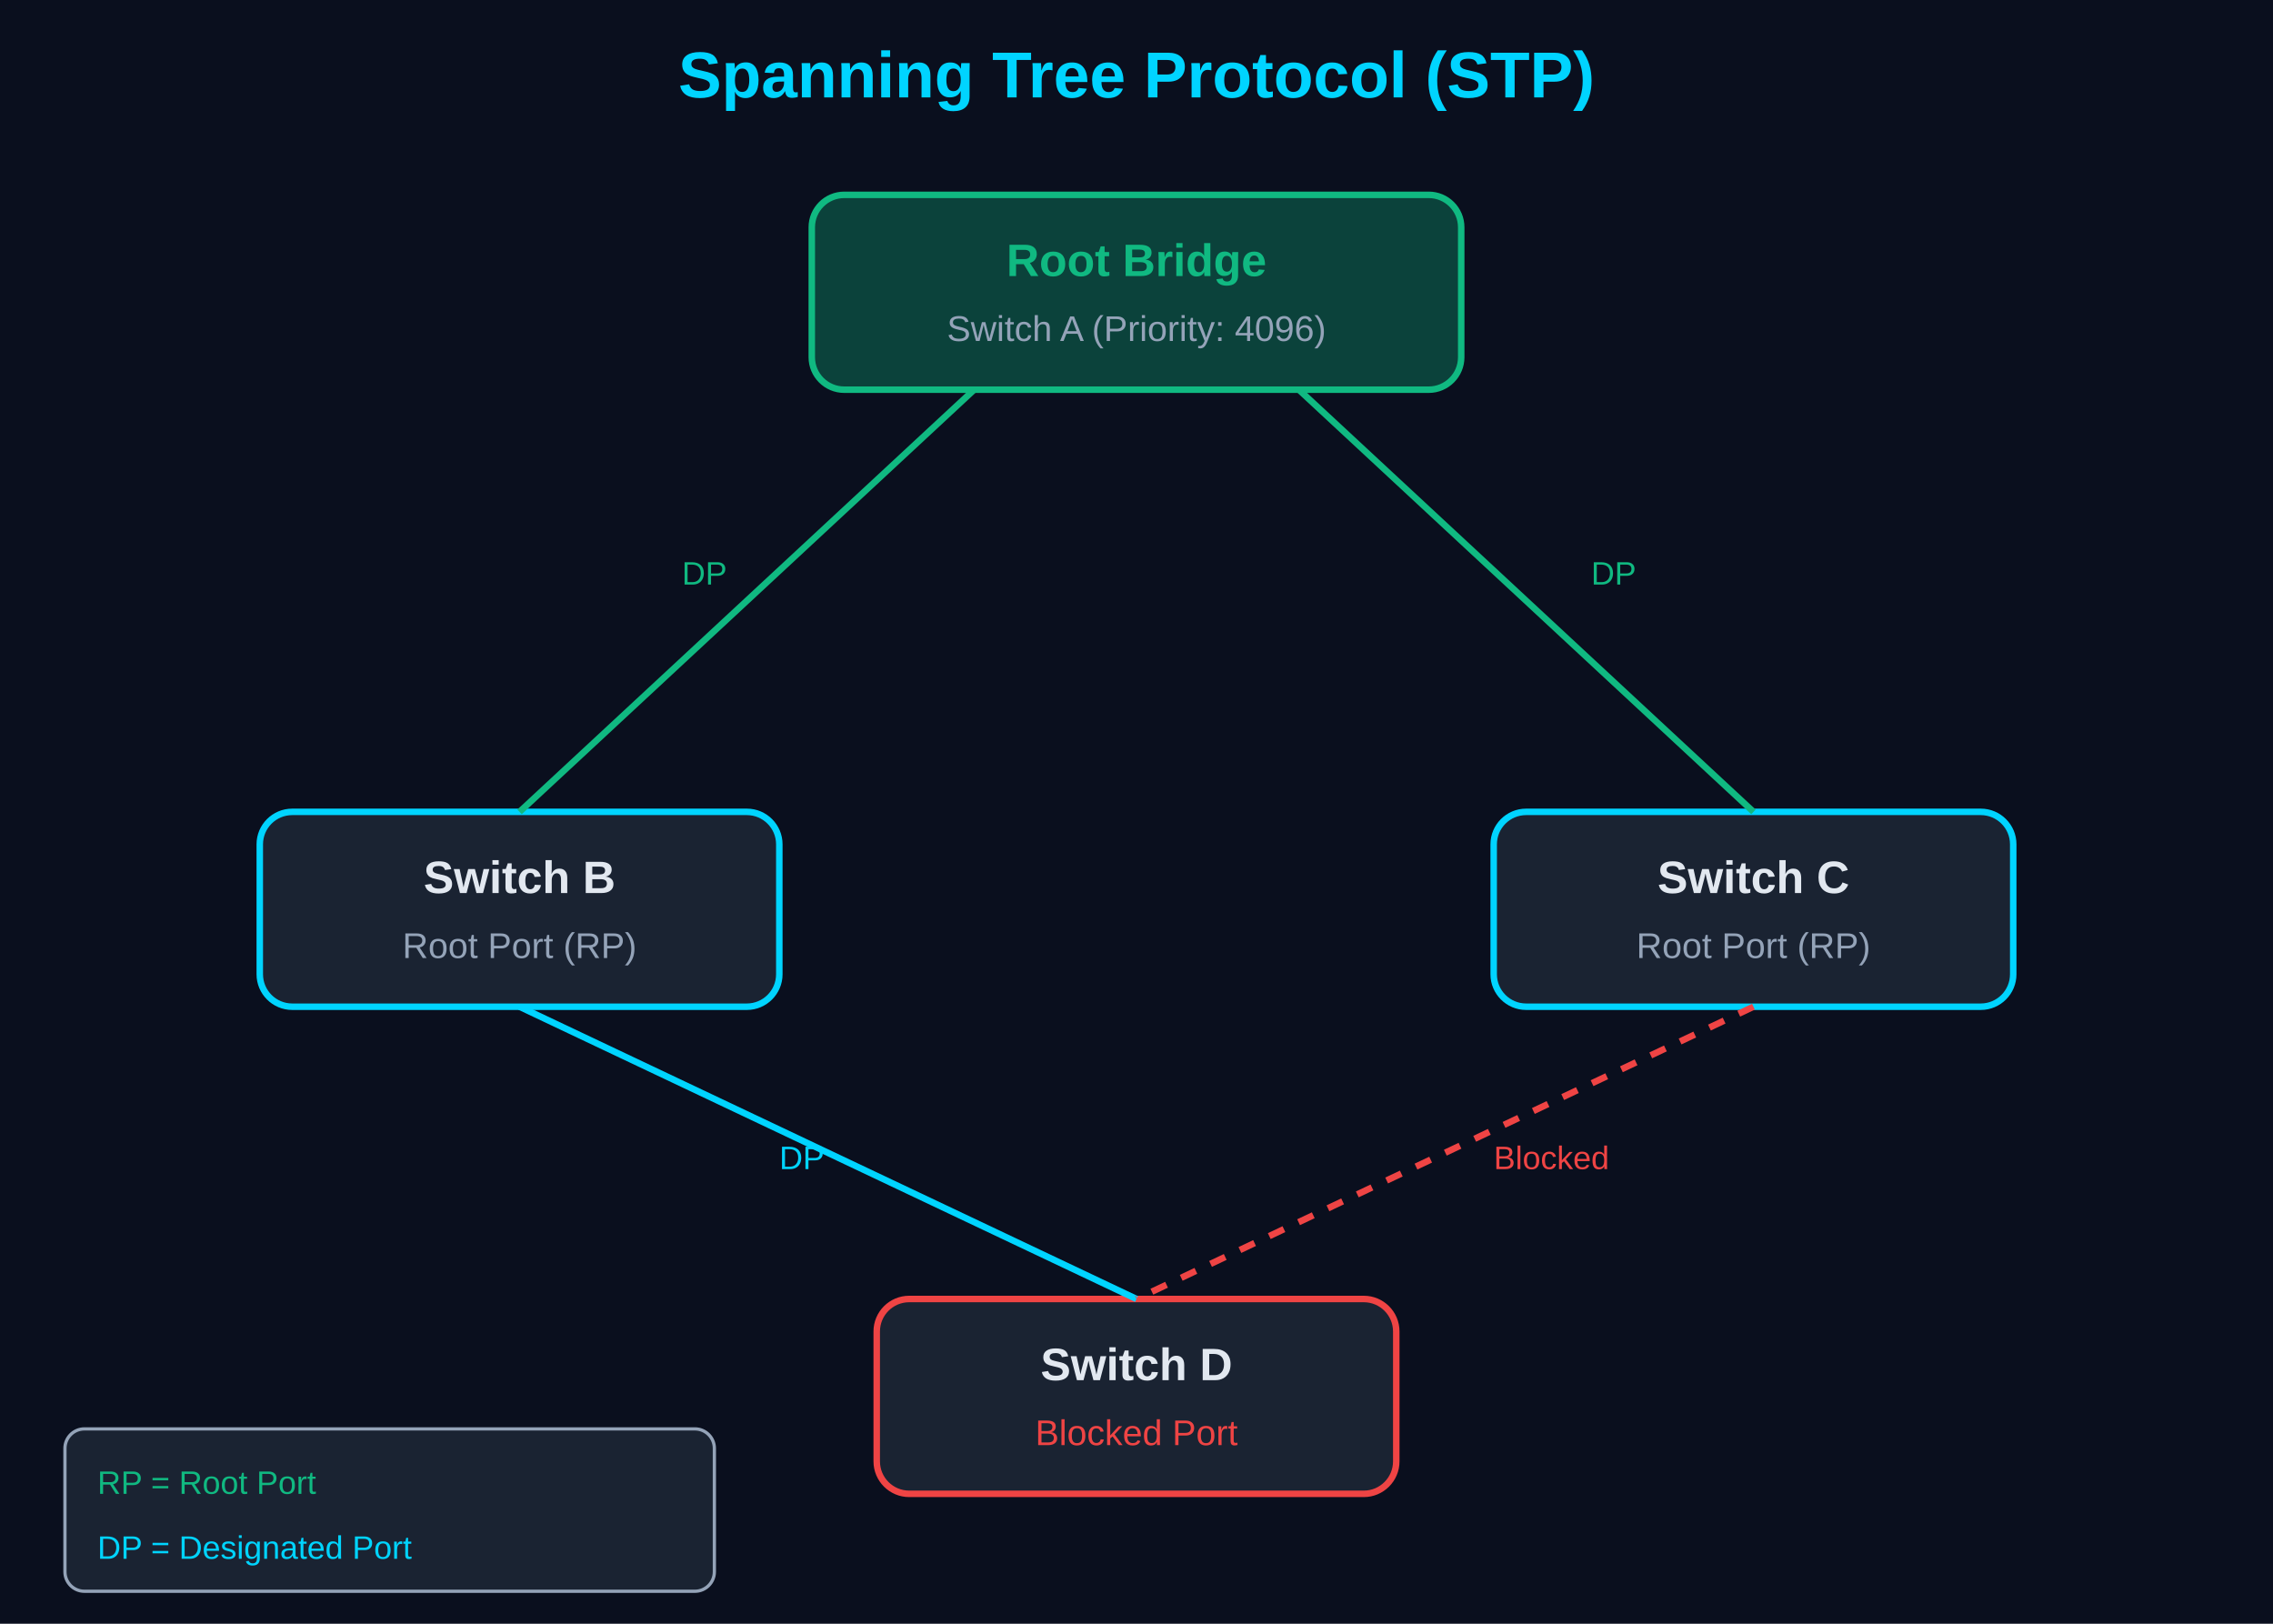
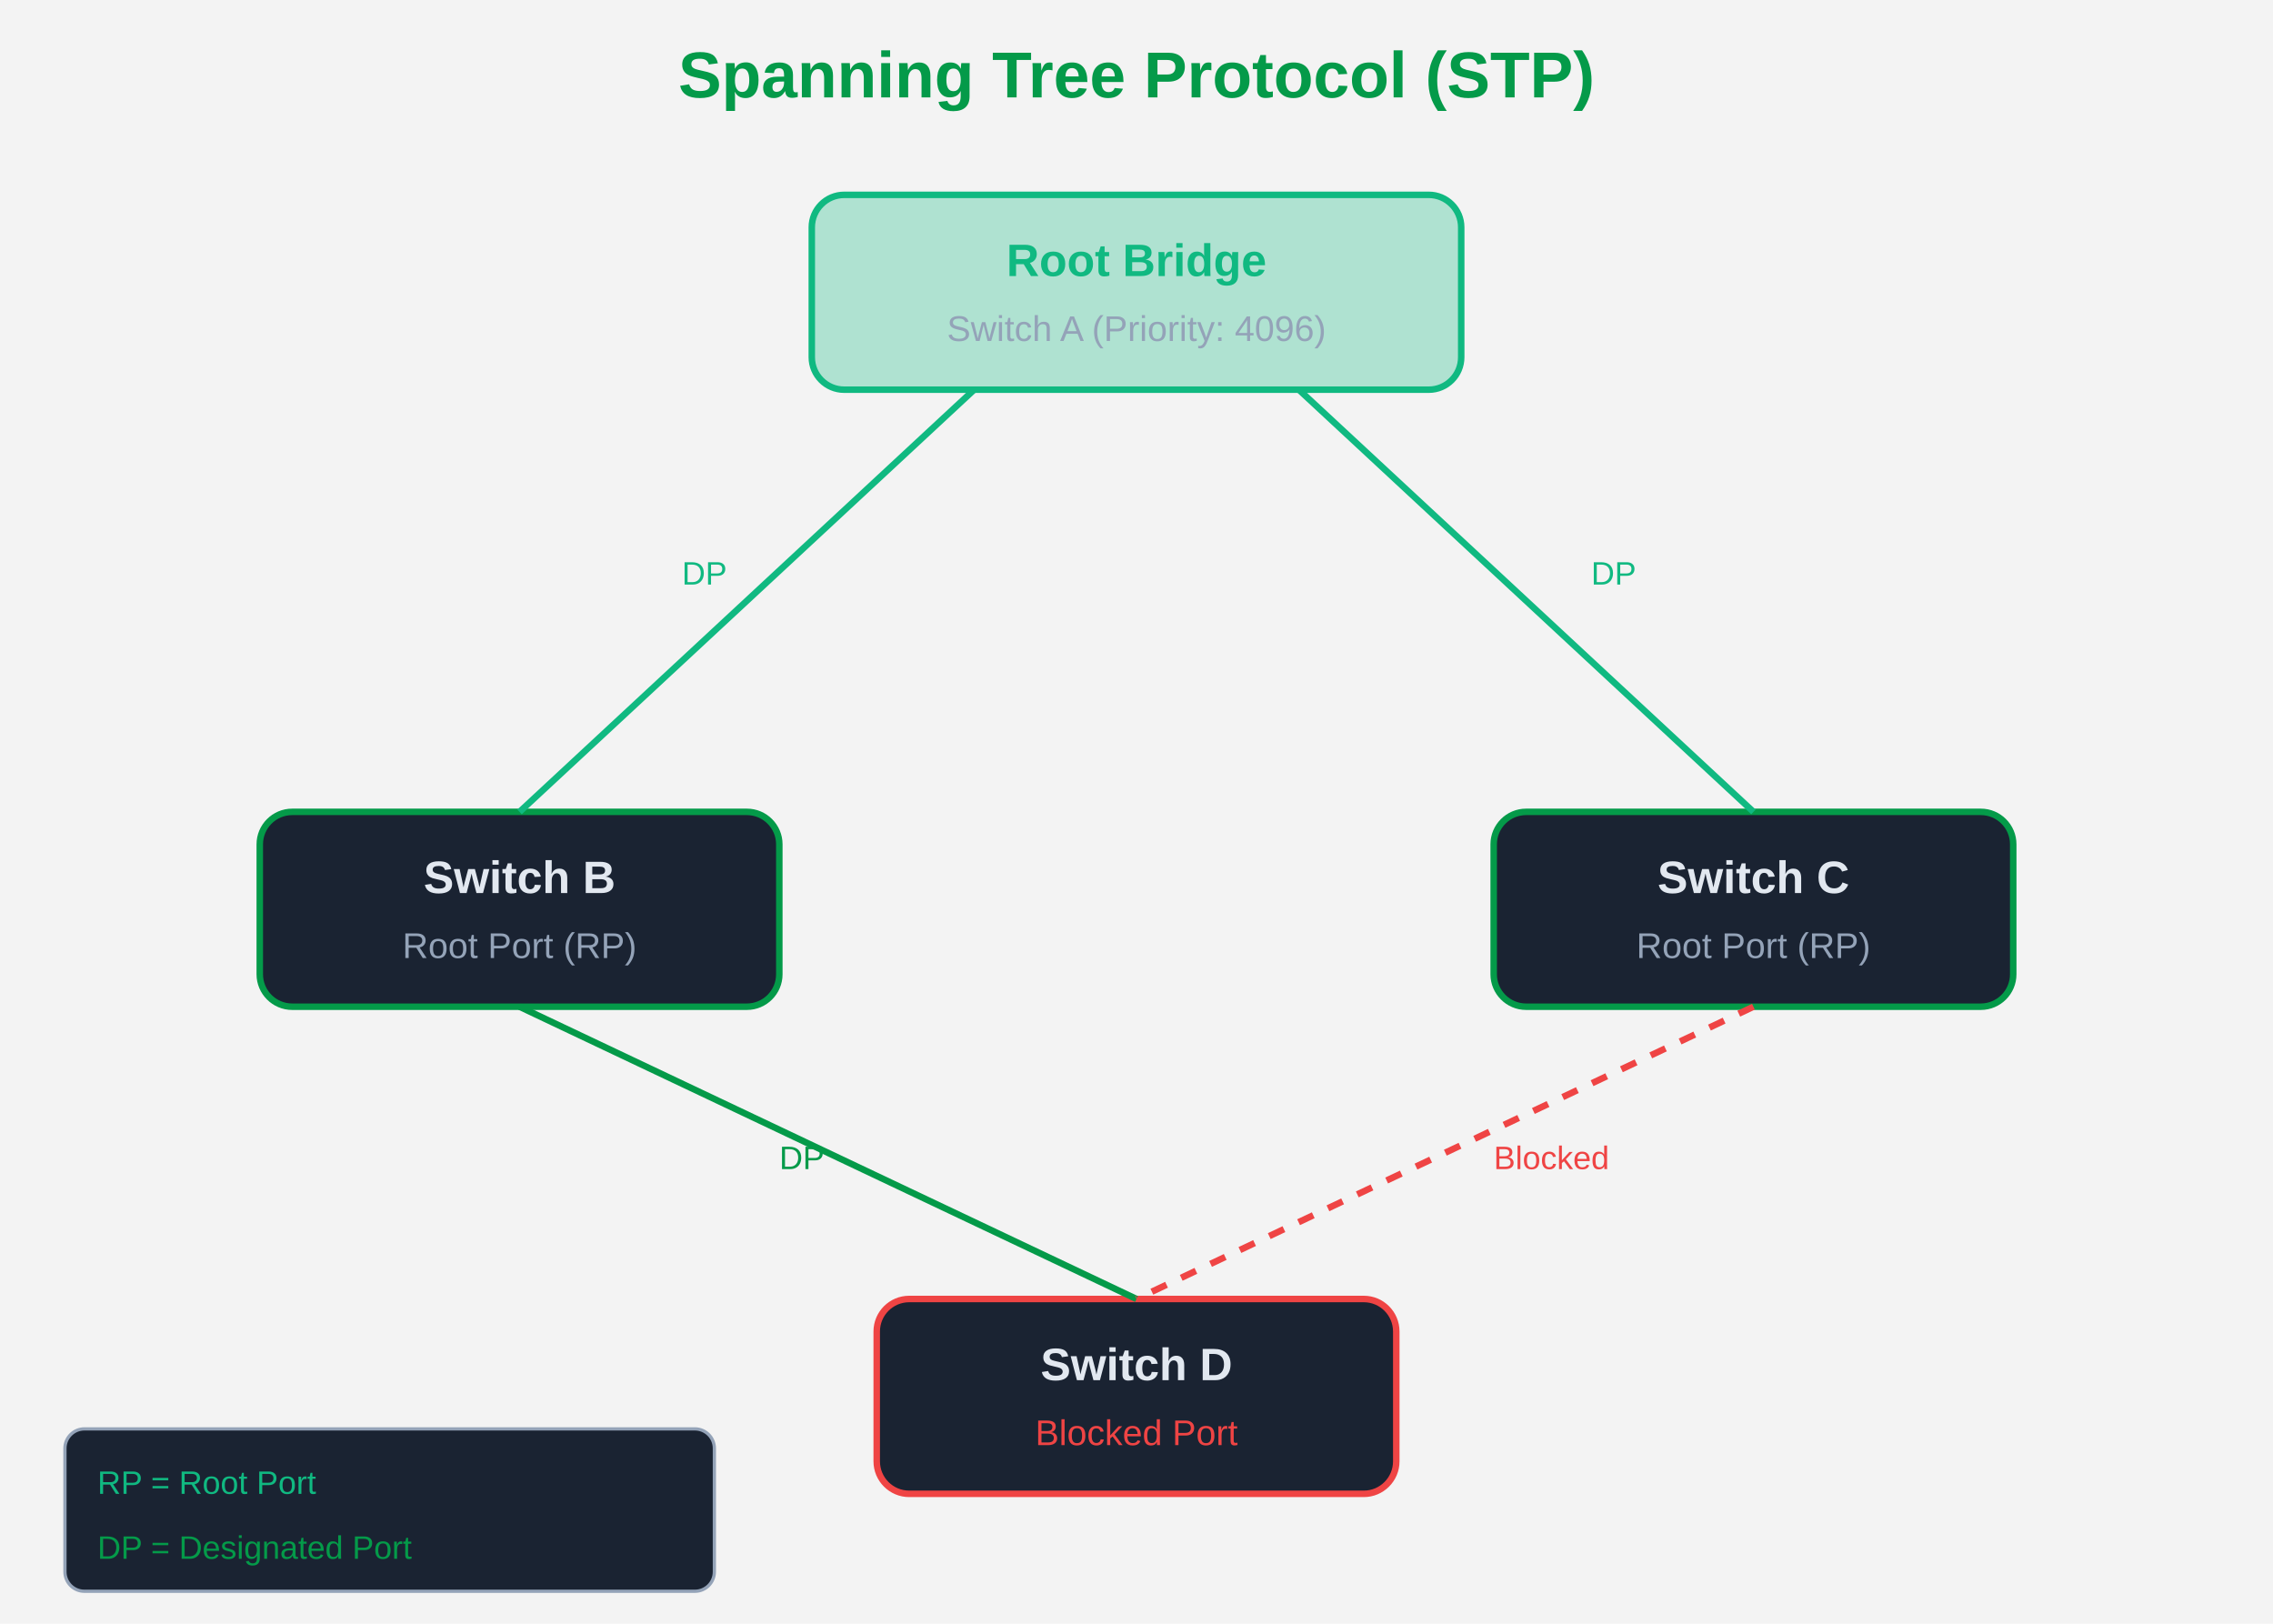
<svg xmlns="http://www.w3.org/2000/svg" viewBox="0 0 700 500">
-   <rect width="700" height="500" fill="#0a0f1e" />
-   <text x="350" y="30" font-family="Arial" font-size="20" fill="#00d4ff" text-anchor="middle" font-weight="bold">Spanning Tree Protocol (STP)</text>
+   <rect width="700" height="500" fill="currentColor" opacity="0.05" />
+   <text x="350" y="30" font-family="Arial" font-size="20" fill="#049a49" text-anchor="middle" font-weight="bold">Spanning Tree Protocol (STP)</text>
  <rect x="250" y="60" width="200" height="60" rx="10" fill="#10b981" fill-opacity="0.3" stroke="#10b981" stroke-width="2" />
  <text x="350" y="85" font-family="Arial" font-size="14" fill="#10b981" text-anchor="middle" font-weight="bold">Root Bridge</text>
  <text x="350" y="105" font-family="Arial" font-size="11" fill="#94a3b8" text-anchor="middle">Switch A (Priority: 4096)</text>
-   <rect x="80" y="250" width="160" height="60" rx="10" fill="#1a2332" stroke="#00d4ff" stroke-width="2" />
+   <rect x="80" y="250" width="160" height="60" rx="10" fill="#1a2332" stroke="#049a49" stroke-width="2" />
  <text x="160" y="275" font-family="Arial" font-size="14" fill="#e2e8f0" text-anchor="middle" font-weight="bold">Switch B</text>
  <text x="160" y="295" font-family="Arial" font-size="11" fill="#94a3b8" text-anchor="middle">Root Port (RP)</text>
-   <rect x="460" y="250" width="160" height="60" rx="10" fill="#1a2332" stroke="#00d4ff" stroke-width="2" />
+   <rect x="460" y="250" width="160" height="60" rx="10" fill="#1a2332" stroke="#049a49" stroke-width="2" />
  <text x="540" y="275" font-family="Arial" font-size="14" fill="#e2e8f0" text-anchor="middle" font-weight="bold">Switch C</text>
  <text x="540" y="295" font-family="Arial" font-size="11" fill="#94a3b8" text-anchor="middle">Root Port (RP)</text>
  <rect x="270" y="400" width="160" height="60" rx="10" fill="#1a2332" stroke="#ef4444" stroke-width="2" />
  <text x="350" y="425" font-family="Arial" font-size="14" fill="#e2e8f0" text-anchor="middle" font-weight="bold">Switch D</text>
  <text x="350" y="445" font-family="Arial" font-size="11" fill="#ef4444" text-anchor="middle">Blocked Port</text>
  <line x1="300" y1="120" x2="160" y2="250" stroke="#10b981" stroke-width="2" />
  <text x="210" y="180" font-family="Arial" font-size="10" fill="#10b981">DP</text>
  <line x1="400" y1="120" x2="540" y2="250" stroke="#10b981" stroke-width="2" />
  <text x="490" y="180" font-family="Arial" font-size="10" fill="#10b981">DP</text>
-   <line x1="160" y1="310" x2="350" y2="400" stroke="#00d4ff" stroke-width="2" />
-   <text x="240" y="360" font-family="Arial" font-size="10" fill="#00d4ff">DP</text>
+   <line x1="160" y1="310" x2="350" y2="400" stroke="#049a49" stroke-width="2" />
+   <text x="240" y="360" font-family="Arial" font-size="10" fill="#049a49">DP</text>
  <line x1="540" y1="310" x2="350" y2="400" stroke="#ef4444" stroke-width="2" stroke-dasharray="5,5" />
  <text x="460" y="360" font-family="Arial" font-size="10" fill="#ef4444">Blocked</text>
  <rect x="20" y="440" width="200" height="50" rx="6" fill="#1a2332" stroke="#94a3b8" stroke-width="1" />
  <text x="30" y="460" font-family="Arial" font-size="10" fill="#10b981">RP = Root Port</text>
-   <text x="30" y="480" font-family="Arial" font-size="10" fill="#00d4ff">DP = Designated Port</text>
+   <text x="30" y="480" font-family="Arial" font-size="10" fill="#049a49">DP = Designated Port</text>
</svg>
